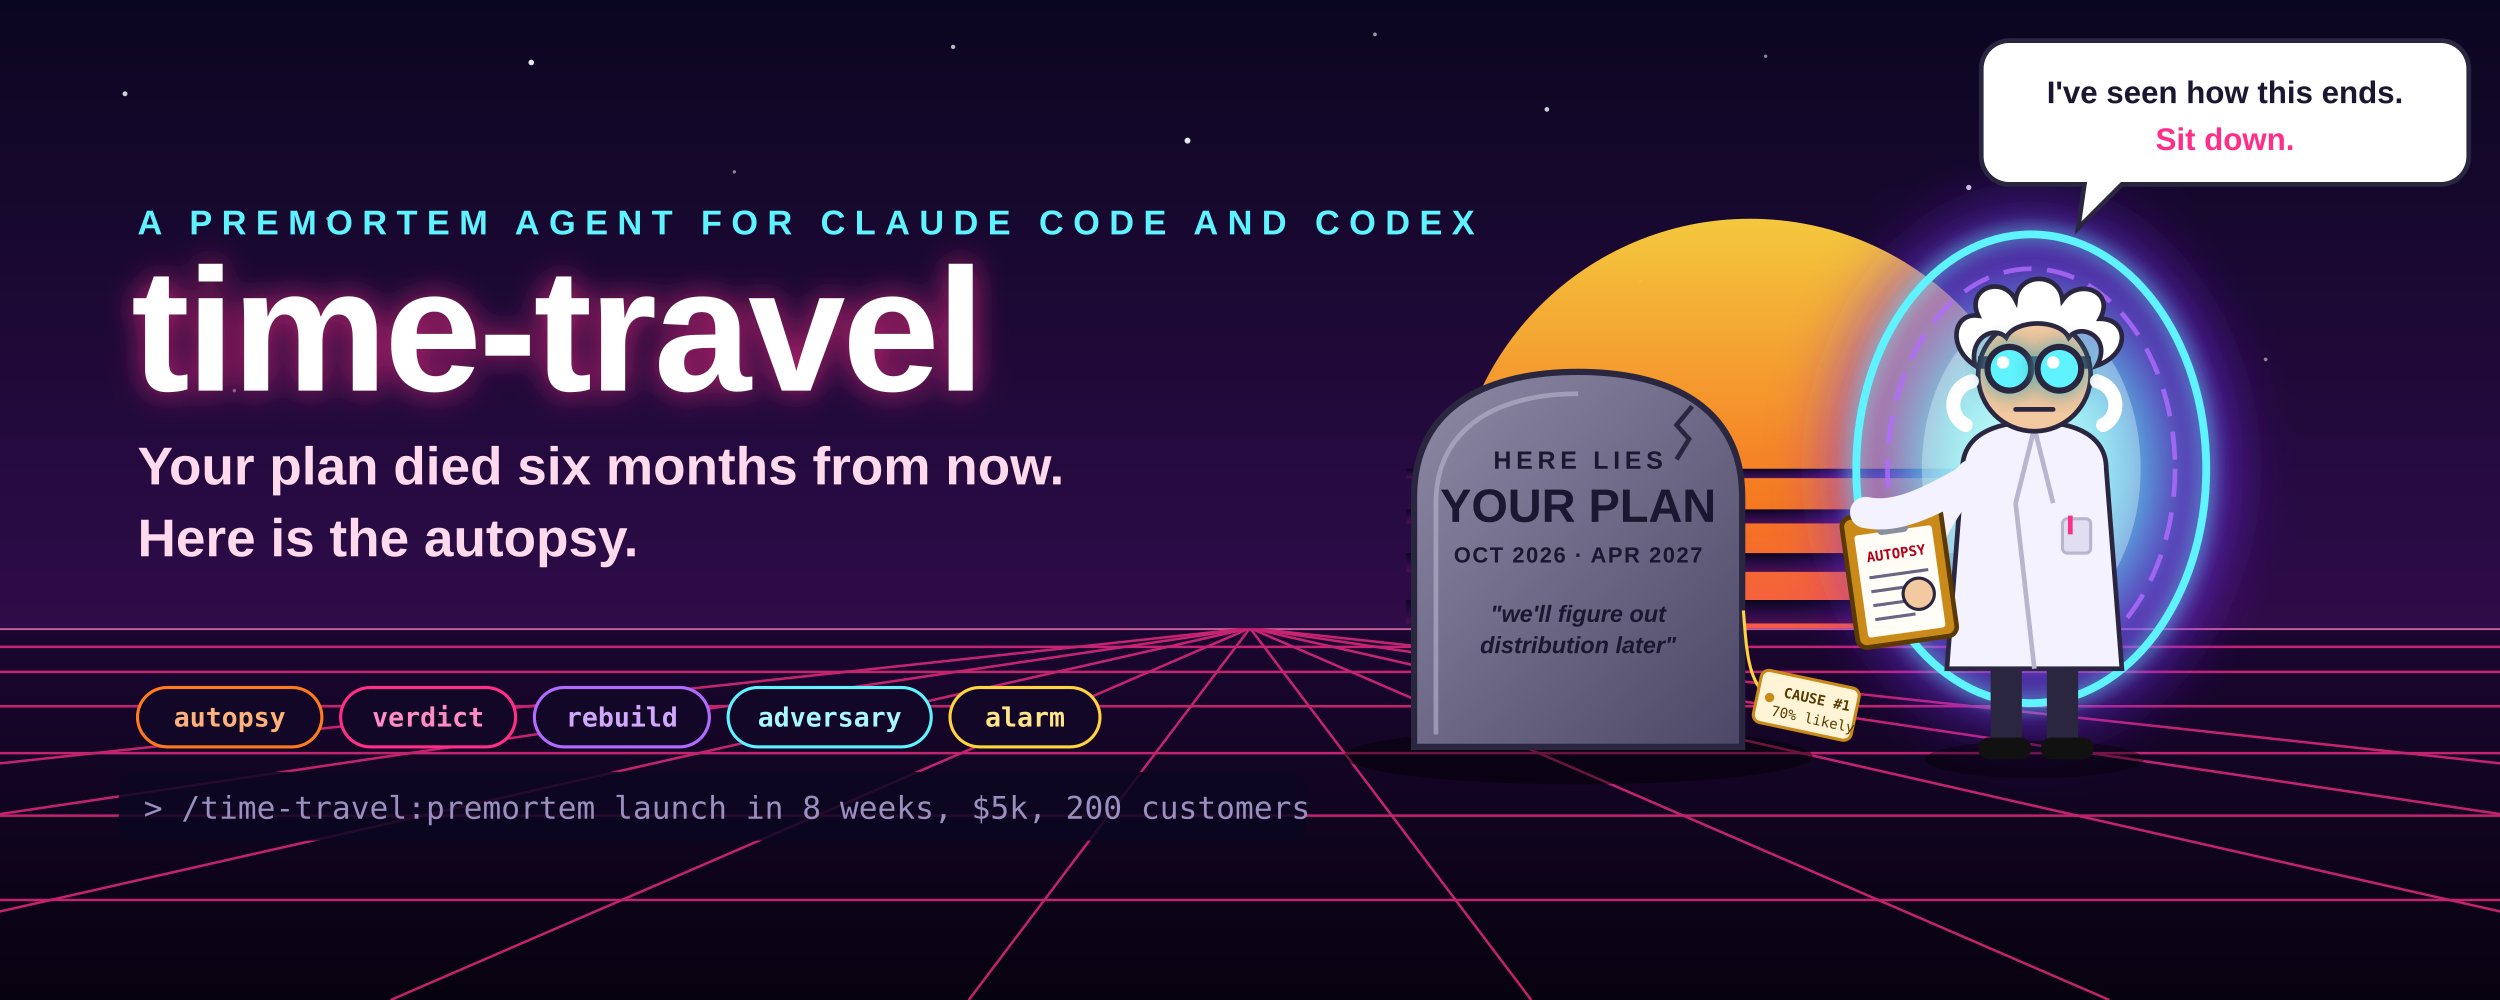
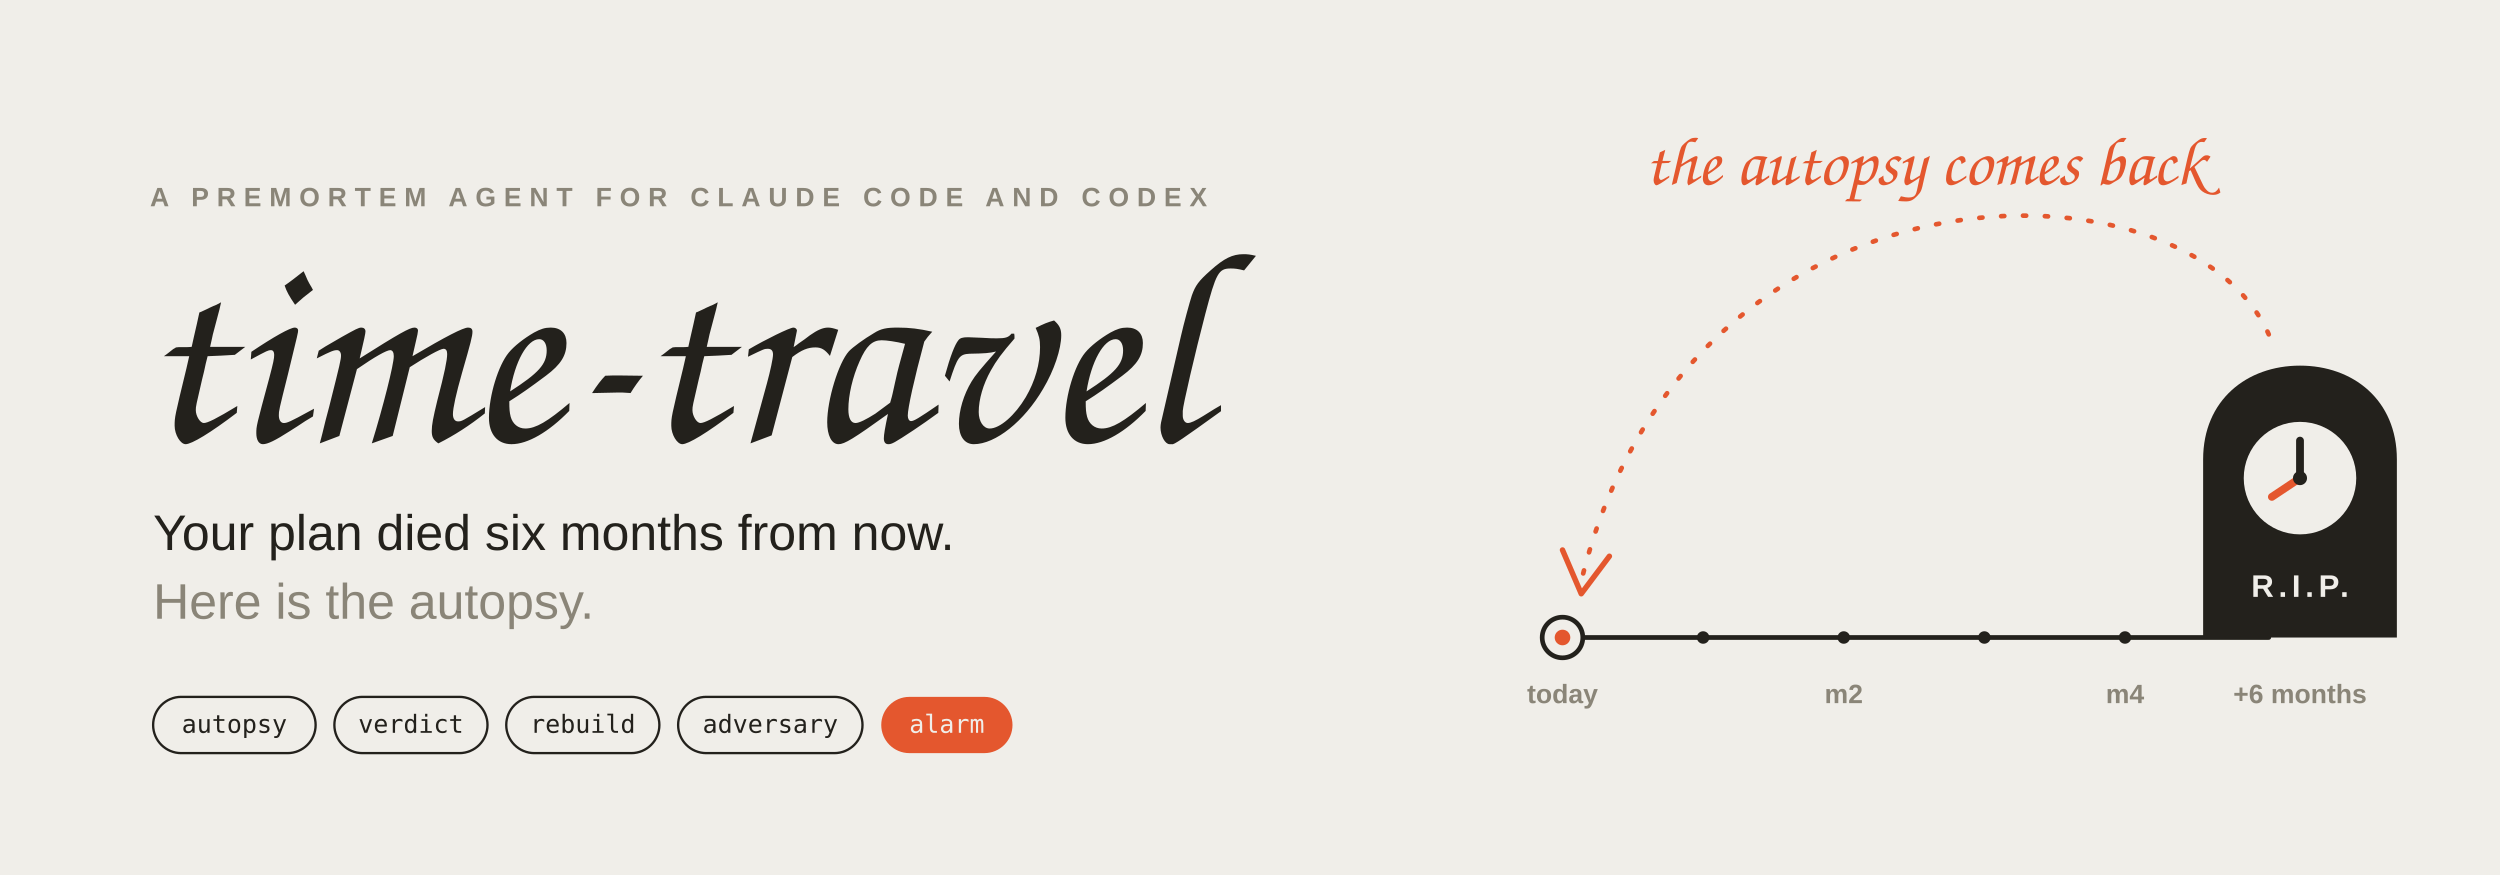
- <svg xmlns="http://www.w3.org/2000/svg" width="1600" height="640" viewBox="0 0 1600 640">
-   <defs>
-     <linearGradient id="sky" x1="0" y1="0" x2="0" y2="1">
-       <stop offset="0" stop-color="#0B0620" />
-       <stop offset="0.55" stop-color="#2A0B45" />
-       <stop offset="1" stop-color="#4A0F4F" />
-     </linearGradient>
-     <linearGradient id="sun" x1="0" y1="0" x2="0" y2="1">
-       <stop offset="0" stop-color="#FFD23F" />
-       <stop offset="0.5" stop-color="#FF7A1F" />
-       <stop offset="1" stop-color="#FF2E88" />
-     </linearGradient>
-     <linearGradient id="floor" x1="0" y1="0" x2="0" y2="1">
-       <stop offset="0" stop-color="#1A0630" />
-       <stop offset="1" stop-color="#07020F" />
-     </linearGradient>
-     <linearGradient id="stone" x1="0" y1="0" x2="1" y2="1">
-       <stop offset="0" stop-color="#8E8AA6" />
-       <stop offset="1" stop-color="#4C4766" />
-     </linearGradient>
-     <radialGradient id="portal" cx="0.5" cy="0.5" r="0.5">
-       <stop offset="0" stop-color="#E9FDFF" stop-opacity="1" />
-       <stop offset="0.35" stop-color="#5EF3FF" stop-opacity="0.9" />
-       <stop offset="0.75" stop-color="#7B2CFF" stop-opacity="0.55" />
-       <stop offset="1" stop-color="#7B2CFF" stop-opacity="0" />
-     </radialGradient>
-     <filter id="glow" x="-50%" y="-50%" width="200%" height="200%">
-       <feGaussianBlur stdDeviation="6" result="b" />
-       <feMerge>
-         <feMergeNode in="b" />
-         <feMergeNode in="SourceGraphic" />
-       </feMerge>
-     </filter>
-     <filter id="titleglow" x="-10%" y="-30%" width="120%" height="160%">
-       <feGaussianBlur in="SourceAlpha" stdDeviation="10" result="b" />
-       <feFlood flood-color="#FF2E88" flood-opacity="0.75" />
-       <feComposite in2="b" operator="in" result="g" />
-       <feMerge>
-         <feMergeNode in="g" />
-         <feMergeNode in="SourceGraphic" />
-       </feMerge>
-     </filter>
-     <filter id="soft" x="-20%" y="-20%" width="140%" height="140%">
-       <feGaussianBlur stdDeviation="14" />
-     </filter>
-     <clipPath id="sunclip">
-       <rect x="0" y="0" width="1600" height="402" />
-     </clipPath>
-     <clipPath id="floorclip">
-       <rect x="0" y="402" width="1600" height="238" />
-     </clipPath>
-   </defs>
-   <rect width="1600" height="640" fill="url(#sky)" />
-   <g fill="#FFFFFF">
-     <circle cx="80" cy="60" r="1.6" opacity="0.8" />
-     <circle cx="210" cy="140" r="1.2" opacity="0.6" />
-     <circle cx="340" cy="40" r="1.8" opacity="0.9" />
-     <circle cx="470" cy="110" r="1.1" opacity="0.5" />
-     <circle cx="610" cy="30" r="1.4" opacity="0.7" />
-     <circle cx="760" cy="90" r="1.9" opacity="0.9" />
-     <circle cx="880" cy="22" r="1.2" opacity="0.6" />
-     <circle cx="990" cy="70" r="1.5" opacity="0.8" />
-     <circle cx="1130" cy="36" r="1.1" opacity="0.5" />
-     <circle cx="1260" cy="120" r="1.7" opacity="0.8" />
-     <circle cx="1390" cy="50" r="1.3" opacity="0.7" />
-     <circle cx="1520" cy="96" r="1.8" opacity="0.9" />
-     <circle cx="150" cy="250" r="1.1" opacity="0.4" />
-     <circle cx="560" cy="200" r="1.2" opacity="0.5" />
-     <circle cx="1450" cy="230" r="1.2" opacity="0.5" />
-     <circle cx="1050" cy="180" r="1" opacity="0.4" />
-   </g>
-   <g clip-path="url(#sunclip)">
-     <circle cx="1120" cy="330" r="190" fill="url(#sun)" opacity="0.95" />
-     <g fill="url(#sky)">
-       <rect x="900" y="300" width="440" height="6" />
-       <rect x="900" y="326" width="440" height="9" />
-       <rect x="900" y="354" width="440" height="12" />
-       <rect x="900" y="384" width="440" height="15" />
+ <svg xmlns="http://www.w3.org/2000/svg" width="1600" height="560" viewBox="0 0 1600 560">
+   <rect width="1600" height="560" fill="#F0EEE9" />
+   <text x="96" y="132" font-family="Avenir Next, Helvetica Neue, Arial, sans-serif" font-size="17" font-weight="600" letter-spacing="5" fill="#8A8578">A PREMORTEM AGENT FOR CLAUDE CODE AND CODEX</text>
+   <text x="88" y="282" font-family="Snell Roundhand, Apple Chancery, cursive" font-size="176" fill="#23211C">time-travel</text>
+   <text x="98" y="352" font-family="Avenir Next, Helvetica Neue, Arial, sans-serif" font-size="32" font-weight="500" fill="#23211C">Your plan died six months from now.</text>
+   <text x="98" y="396" font-family="Avenir Next, Helvetica Neue, Arial, sans-serif" font-size="32" font-weight="500" fill="#8A8578">Here is the autopsy.</text>
+   <g font-family="Menlo, SF Mono, monospace" font-size="16" fill="#23211C">
+     <g transform="translate(98 446)">
+       <rect width="104" height="36" rx="18" fill="none" stroke="#23211C" stroke-width="1.5" />
+       <text x="52" y="23" text-anchor="middle">autopsy</text>
+     </g>
+     <g transform="translate(214 446)">
+       <rect width="98" height="36" rx="18" fill="none" stroke="#23211C" stroke-width="1.5" />
+       <text x="49" y="23" text-anchor="middle">verdict</text>
+     </g>
+     <g transform="translate(324 446)">
+       <rect width="98" height="36" rx="18" fill="none" stroke="#23211C" stroke-width="1.5" />
+       <text x="49" y="23" text-anchor="middle">rebuild</text>
+     </g>
+     <g transform="translate(434 446)">
+       <rect width="118" height="36" rx="18" fill="none" stroke="#23211C" stroke-width="1.5" />
+       <text x="59" y="23" text-anchor="middle">adversary</text>
+     </g>
+     <g transform="translate(564 446)">
+       <rect width="84" height="36" rx="18" fill="#E4572E" />
+       <text x="42" y="23" text-anchor="middle" fill="#F0EEE9">alarm</text>
    </g>
  </g>
-   <rect x="0" y="402" width="1600" height="238" fill="url(#floor)" />
-   <g clip-path="url(#floorclip)" stroke="#FF2E88" stroke-width="1.6" opacity="0.75" fill="none">
-     <line x1="0" y1="402" x2="1600" y2="402" stroke="#FF7AC0" stroke-width="2.5" />
-     <line x1="0" y1="414" x2="1600" y2="414" />
-     <line x1="0" y1="430" x2="1600" y2="430" />
-     <line x1="0" y1="452" x2="1600" y2="452" />
-     <line x1="0" y1="482" x2="1600" y2="482" />
-     <line x1="0" y1="522" x2="1600" y2="522" />
-     <line x1="0" y1="576" x2="1600" y2="576" />
-     <line x1="800" y1="402" x2="-1400" y2="640" />
-     <line x1="800" y1="402" x2="-800" y2="640" />
-     <line x1="800" y1="402" x2="-250" y2="640" />
-     <line x1="800" y1="402" x2="250" y2="640" />
-     <line x1="800" y1="402" x2="620" y2="640" />
-     <line x1="800" y1="402" x2="980" y2="640" />
-     <line x1="800" y1="402" x2="1350" y2="640" />
-     <line x1="800" y1="402" x2="1850" y2="640" />
-     <line x1="800" y1="402" x2="2400" y2="640" />
-     <line x1="800" y1="402" x2="3000" y2="640" />
+   <line x1="1000" y1="408" x2="1452" y2="408" stroke="#23211C" stroke-width="3" stroke-linecap="round" />
+   <g fill="#23211C">
+     <circle cx="1090" cy="408" r="4" />
+     <circle cx="1180" cy="408" r="4" />
+     <circle cx="1270" cy="408" r="4" />
+     <circle cx="1360" cy="408" r="4" />
  </g>
-   <g font-family="Avenir Next, Helvetica Neue, Arial, sans-serif">
-     <text x="88" y="150" font-size="22" font-weight="700" letter-spacing="6" fill="#5EF3FF">A PREMORTEM AGENT FOR CLAUDE CODE AND CODEX</text>
-     <text x="84" y="250" font-size="112" font-weight="800" fill="#FFFFFF" letter-spacing="-2" filter="url(#titleglow)">time-travel</text>
-     <text x="88" y="310" font-size="34" font-weight="600" fill="#FFD9EC">Your plan died six months from now.</text>
-     <text x="88" y="356" font-size="34" font-weight="600" fill="#FFD9EC">Here is the autopsy.</text>
+   <circle cx="1000" cy="408" r="13" fill="#F0EEE9" stroke="#23211C" stroke-width="3" />
+   <circle cx="1000" cy="408" r="5" fill="#E4572E" />
+   <g font-family="Avenir Next, Helvetica Neue, Arial, sans-serif" font-size="17" font-weight="600" fill="#8A8578" text-anchor="middle">
+     <text x="1000" y="450">today</text>
+     <text x="1180" y="450">m2</text>
+     <text x="1360" y="450">m4</text>
+     <text x="1472" y="450">+6 months</text>
  </g>
-   <g font-family="Menlo, SF Mono, monospace" font-size="17" font-weight="700">
-     <g transform="translate(88 440)">
-       <rect width="118" height="38" rx="19" fill="#120726" stroke="#FF7A1F" stroke-width="2" />
-       <text x="59" y="25" text-anchor="middle" fill="#FFB27A">autopsy</text>
-     </g>
-     <g transform="translate(218 440)">
-       <rect width="112" height="38" rx="19" fill="#120726" stroke="#FF2E88" stroke-width="2" />
-       <text x="56" y="25" text-anchor="middle" fill="#FF8CC4">verdict</text>
-     </g>
-     <g transform="translate(342 440)">
-       <rect width="112" height="38" rx="19" fill="#120726" stroke="#B26BFF" stroke-width="2" />
-       <text x="56" y="25" text-anchor="middle" fill="#D2A8FF">rebuild</text>
-     </g>
-     <g transform="translate(466 440)">
-       <rect width="130" height="38" rx="19" fill="#120726" stroke="#5EF3FF" stroke-width="2" />
-       <text x="65" y="25" text-anchor="middle" fill="#A8F8FF">adversary</text>
-     </g>
-     <g transform="translate(608 440)">
-       <rect width="96" height="38" rx="19" fill="#120726" stroke="#FFD23F" stroke-width="2" />
-       <text x="48" y="25" text-anchor="middle" fill="#FFE58A">alarm</text>
-     </g>
+   <g transform="translate(1410 230)">
+     <path d="M0 178 V64 C0 26 28 4 62 4 C96 4 124 26 124 64 V178 Z" fill="#23211C" />
+     <circle cx="62" cy="76" r="36" fill="#F0EEE9" />
+     <line x1="62" y1="76" x2="62" y2="52" stroke="#23211C" stroke-width="5" stroke-linecap="round" />
+     <line x1="62" y1="76" x2="44" y2="88" stroke="#E4572E" stroke-width="5" stroke-linecap="round" />
+     <circle cx="62" cy="76" r="4.5" fill="#23211C" />
+     <text x="62" y="152" text-anchor="middle" font-family="Avenir Next, Helvetica Neue, Arial, sans-serif" font-size="20" font-weight="700" letter-spacing="3" fill="#F0EEE9">R.I.P.</text>
  </g>
-   <rect x="76" y="494" width="760" height="44" rx="10" fill="#0B0620" opacity="0.85" />
-   <text x="92" y="524" font-family="Menlo, SF Mono, monospace" font-size="20" fill="#9B8FC0">&gt; /time-travel:premortem launch in 8 weeks, $5k, 200 customers</text>
-   <ellipse cx="1300" cy="300" rx="150" ry="190" fill="url(#portal)" filter="url(#soft)" />
-   <ellipse cx="1300" cy="300" rx="112" ry="150" fill="none" stroke="#5EF3FF" stroke-width="5" filter="url(#glow)" />
-   <ellipse cx="1300" cy="300" rx="92" ry="128" fill="none" stroke="#B26BFF" stroke-width="3" opacity="0.8" stroke-dasharray="18 10" />
-   <ellipse cx="1300" cy="300" rx="70" ry="102" fill="#E9FDFF" opacity="0.35" />
-   <g transform="translate(905 238)">
-     <ellipse cx="105" cy="246" rx="150" ry="18" fill="#000" opacity="0.45" />
-     <path d="M0 240 V80 C0 20 50 0 105 0 C160 0 210 20 210 80 V240 Z" fill="url(#stone)" stroke="#2B2640" stroke-width="4" />
-     <path d="M14 232 V84 C14 34 56 14 105 14" fill="none" stroke="#B9B5CF" stroke-width="3" opacity="0.6" />
-     <path d="M178 22 l-10 12 l8 9 l-8 13" fill="none" stroke="#2B2640" stroke-width="3" />
-     <g font-family="Avenir Next, Helvetica Neue, Arial, sans-serif" text-anchor="middle" fill="#1B1730">
-       <text x="105" y="62" font-size="16" font-weight="700" letter-spacing="3">HERE LIES</text>
-       <text x="105" y="96" font-size="30" font-weight="800">YOUR PLAN</text>
-       <text x="105" y="122" font-size="14" font-weight="700" letter-spacing="1">OCT 2026 · APR 2027</text>
-       <text x="105" y="160" font-size="15" font-style="italic" font-weight="600">"we'll figure out</text>
-       <text x="105" y="180" font-size="15" font-style="italic" font-weight="600">distribution later"</text>
-     </g>
-     <g transform="translate(222 196) rotate(12)">
-       <path d="M0 6 C-10 -4 -14 -20 -20 -40" fill="none" stroke="#FFD23F" stroke-width="2" />
-       <rect x="0" y="-6" width="64" height="34" rx="5" fill="#FFF4D6" stroke="#C98A1A" stroke-width="2" />
-       <circle cx="8" cy="11" r="3" fill="#C98A1A" />
-       <text x="38" y="9" font-family="Menlo, monospace" font-size="9" font-weight="700" fill="#5A3A00" text-anchor="middle">CAUSE #1</text>
-       <text x="38" y="22" font-family="Menlo, monospace" font-size="9" fill="#5A3A00" text-anchor="middle">70% likely</text>
-     </g>
-   </g>
-   <g transform="translate(1240 182)">
-     <ellipse cx="62" cy="304" rx="70" ry="12" fill="#000" opacity="0.4" />
-     <rect x="34" y="236" width="20" height="62" rx="8" fill="#2B2640" />
-     <rect x="70" y="236" width="20" height="62" rx="8" fill="#2B2640" />
-     <rect x="26" y="290" width="34" height="14" rx="7" fill="#111" />
-     <rect x="66" y="290" width="34" height="14" rx="7" fill="#111" />
-     <path d="M16 118 C16 98 34 88 62 88 C90 88 108 98 108 118 L118 246 H6 Z" fill="#F4F2FF" stroke="#2B2640" stroke-width="3" />
-     <path d="M62 92 L50 140 L62 246 M62 92 L74 140" fill="none" stroke="#B9B5CF" stroke-width="3" />
-     <rect x="80" y="150" width="18" height="22" rx="3" fill="#E1DEF2" stroke="#B9B5CF" stroke-width="2" />
-     <line x1="85" y1="148" x2="85" y2="160" stroke="#FF2E88" stroke-width="3" />
-     <path d="M22 122 C-4 150 -14 176 -10 196" fill="none" stroke="#F4F2FF" stroke-width="20" stroke-linecap="round" />
-     <path d="M22 122 C-4 150 -14 176 -10 196" fill="none" stroke="#2B2640" stroke-width="3" stroke-dasharray="0" opacity="0" />
-     <g transform="translate(-62 150) rotate(-8)">
-       <rect width="64" height="84" rx="6" fill="#C98A1A" stroke="#5A3A00" stroke-width="3" />
-       <rect x="7" y="12" width="50" height="66" rx="2" fill="#FFFDF5" />
-       <rect x="22" y="4" width="20" height="10" rx="3" fill="#8A8FA0" />
-       <text x="32" y="30" font-family="Menlo, monospace" font-size="9" font-weight="700" fill="#B3001B" text-anchor="middle">AUTOPSY</text>
-       <g stroke="#6B6585" stroke-width="2">
-         <line x1="13" y1="40" x2="51" y2="40" />
-         <line x1="13" y1="49" x2="45" y2="49" />
-         <line x1="13" y1="58" x2="51" y2="58" />
-         <line x1="13" y1="67" x2="39" y2="67" />
-       </g>
-     </g>
-     <circle cx="-12" cy="198" r="10" fill="#F2C9A0" stroke="#2B2640" stroke-width="2" />
-     <path d="M102 124 C130 140 150 150 170 146" fill="none" stroke="#F4F2FF" stroke-width="20" stroke-linecap="round" transform="scale(-1 1) translate(-124 0)" />
-     <circle cx="62" cy="58" r="36" fill="#F2C9A0" stroke="#2B2640" stroke-width="3" />
-     <path d="M24 52 C6 40 10 18 26 20 C18 2 42 -6 50 10 C52 -8 78 -8 80 10 C90 -4 114 4 104 22 C122 22 124 44 102 52 C112 34 92 24 84 34 C78 22 50 22 44 34 C36 26 20 34 24 52 Z" fill="#FFFFFF" stroke="#2B2640" stroke-width="3" />
-     <path d="M22 62 C8 66 6 84 18 90 M102 62 C116 66 118 84 106 90" fill="none" stroke="#FFFFFF" stroke-width="9" stroke-linecap="round" />
-     <rect x="26" y="46" width="72" height="8" fill="#2B2640" />
-     <circle cx="46" cy="54" r="14" fill="#5EF3FF" stroke="#2B2640" stroke-width="4" filter="url(#glow)" />
-     <circle cx="78" cy="54" r="14" fill="#5EF3FF" stroke="#2B2640" stroke-width="4" filter="url(#glow)" />
-     <circle cx="42" cy="50" r="4" fill="#FFFFFF" />
-     <circle cx="74" cy="50" r="4" fill="#FFFFFF" />
-     <path d="M50 80 H74" stroke="#2B2640" stroke-width="3" stroke-linecap="round" />
-   </g>
-   <g transform="translate(1268 26)">
-     <path d="M0 18 C0 8 8 0 18 0 H294 C304 0 312 8 312 18 V74 C312 84 304 92 294 92 H90 L62 120 L66 92 H18 C8 92 0 84 0 74 Z" fill="#FFFFFF" stroke="#2B2640" stroke-width="3" />
-     <text x="156" y="40" text-anchor="middle" font-family="Avenir Next, Helvetica Neue, Arial, sans-serif" font-size="20" font-weight="700" fill="#1B1730">I've seen how this ends.</text>
-     <text x="156" y="70" text-anchor="middle" font-family="Avenir Next, Helvetica Neue, Arial, sans-serif" font-size="20" font-weight="800" fill="#FF2E88">Sit down.</text>
-   </g>
+   <path d="M1452 214 C1400 96 1080 92 1012 372" fill="none" stroke="#E4572E" stroke-width="3" stroke-dasharray="2 12" stroke-linecap="round" />
+   <path d="M1000 352 L1012 380 L1030 356" fill="none" stroke="#E4572E" stroke-width="3.5" stroke-linecap="round" stroke-linejoin="round" />
+   <text x="1232" y="118" text-anchor="middle" font-family="Snell Roundhand, Apple Chancery, cursive" font-size="44" fill="#E4572E">the autopsy comes back</text>
</svg>
